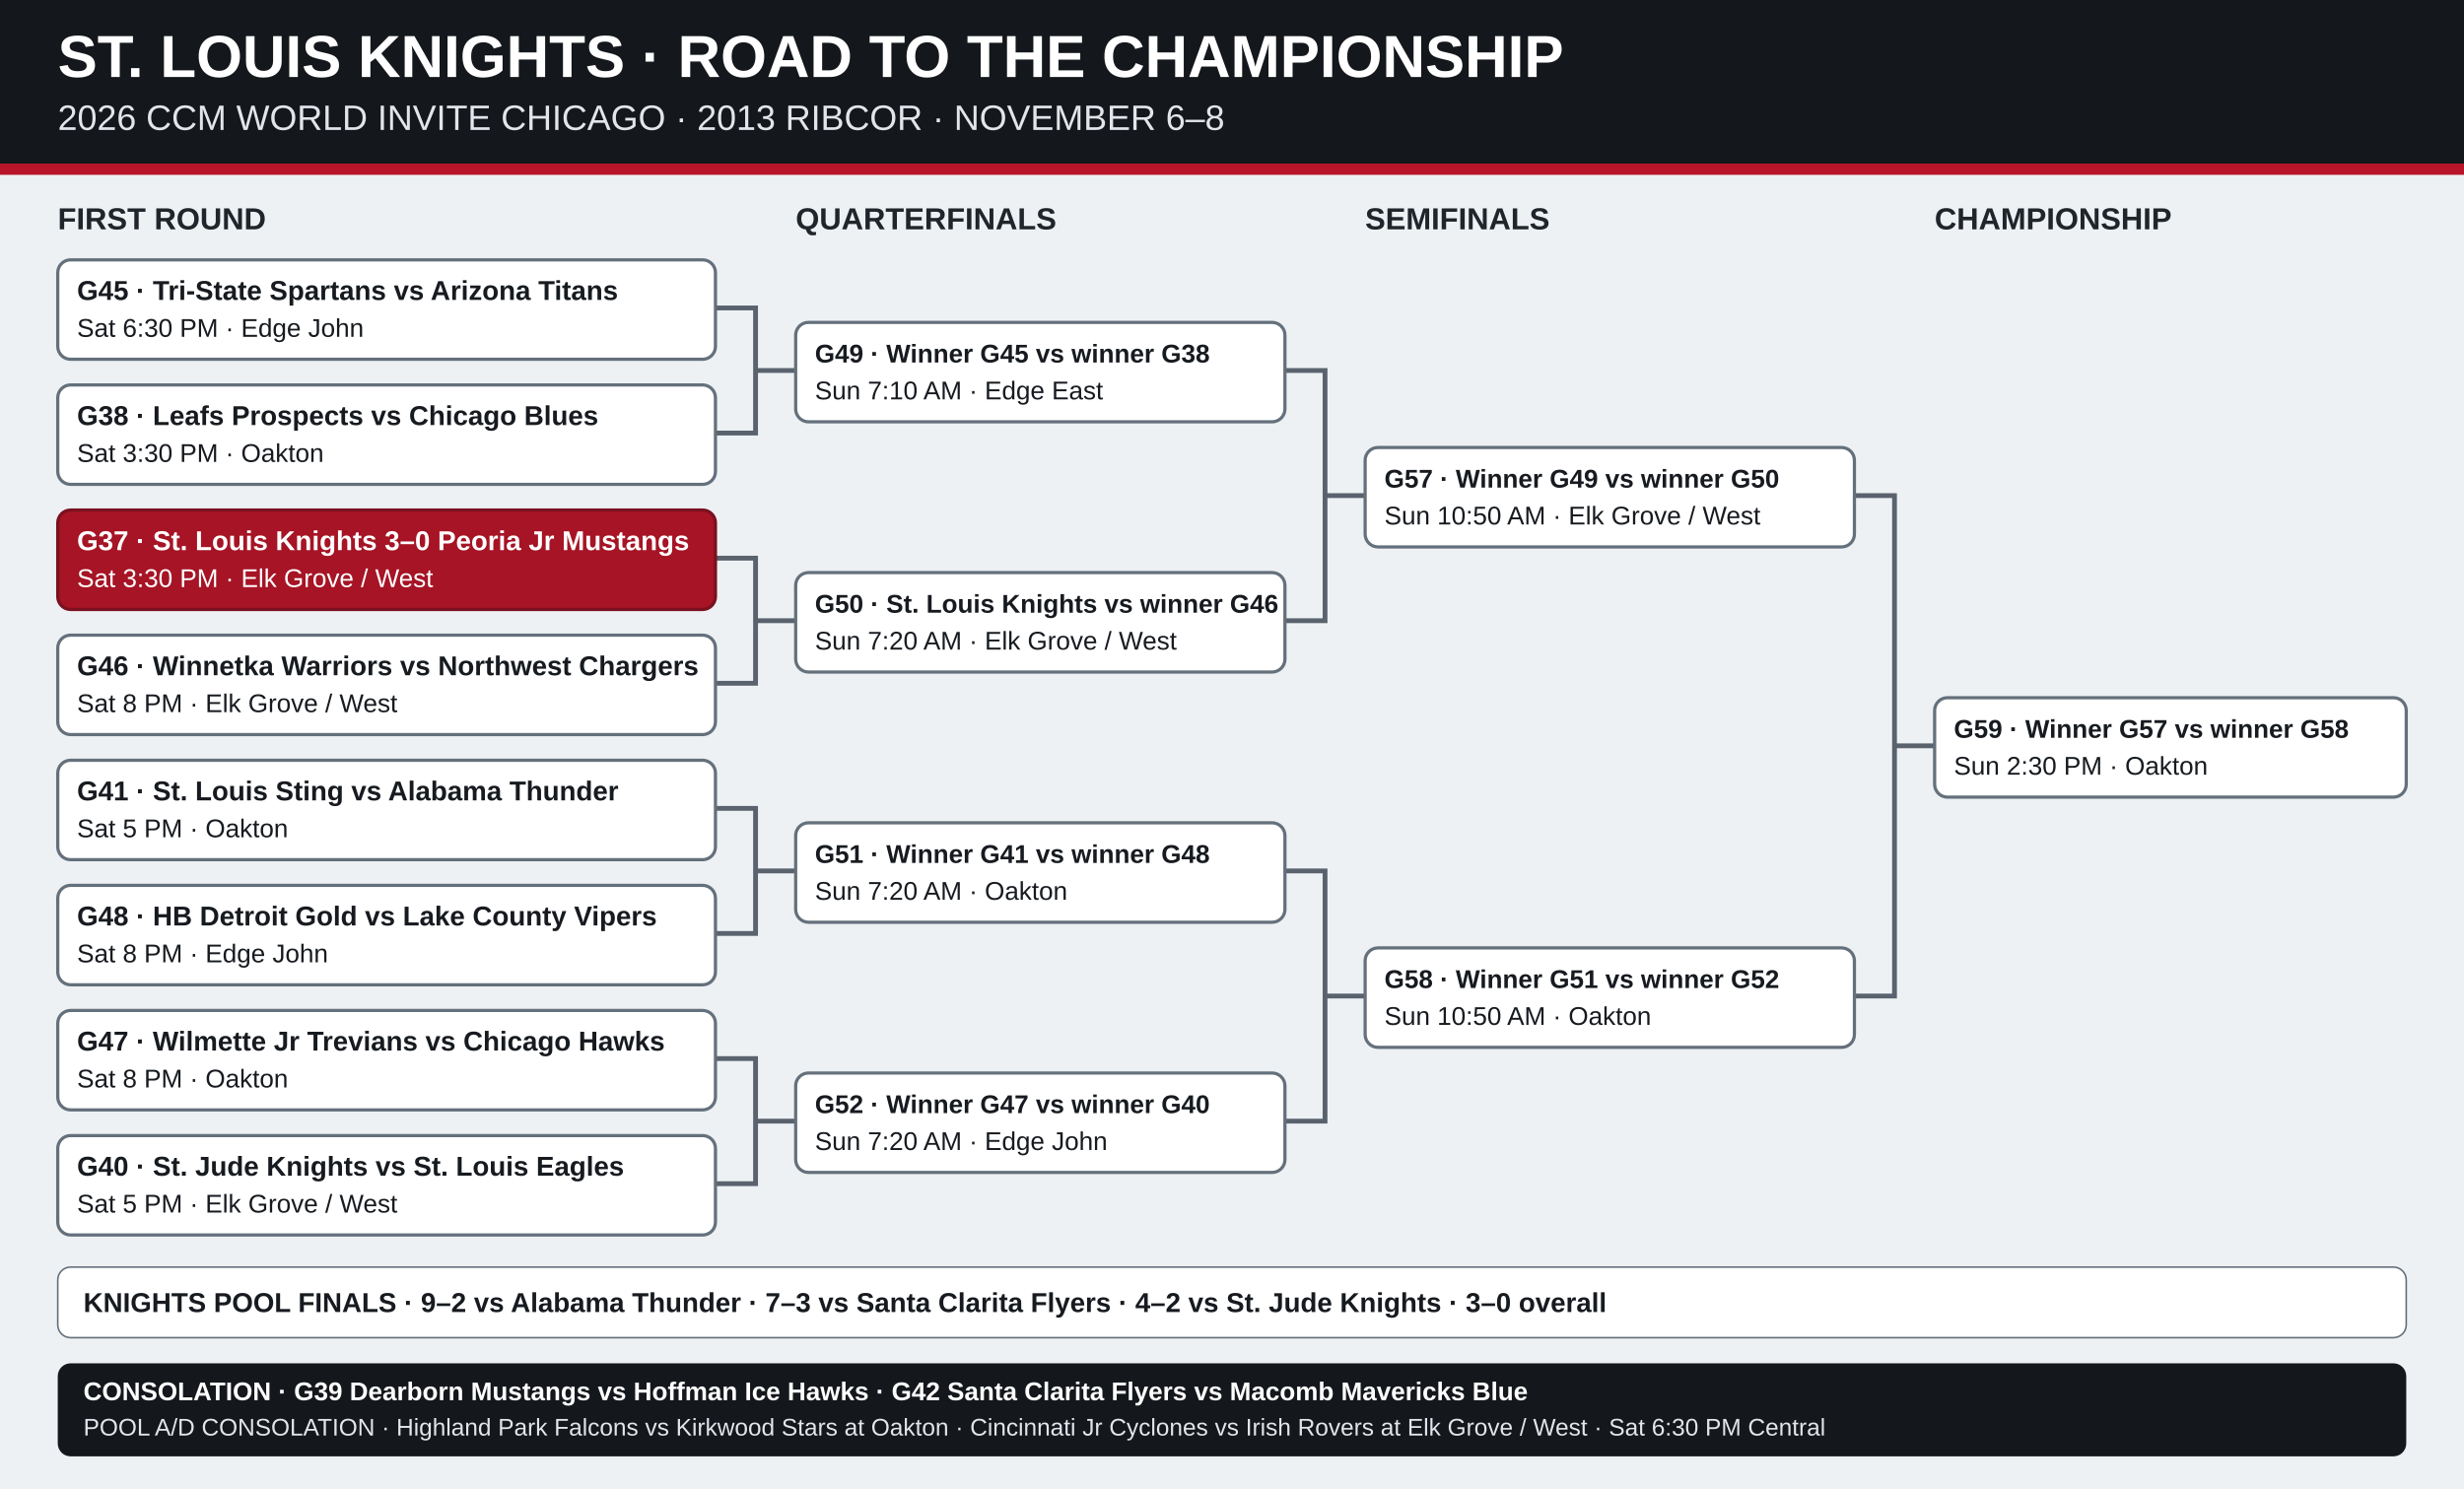
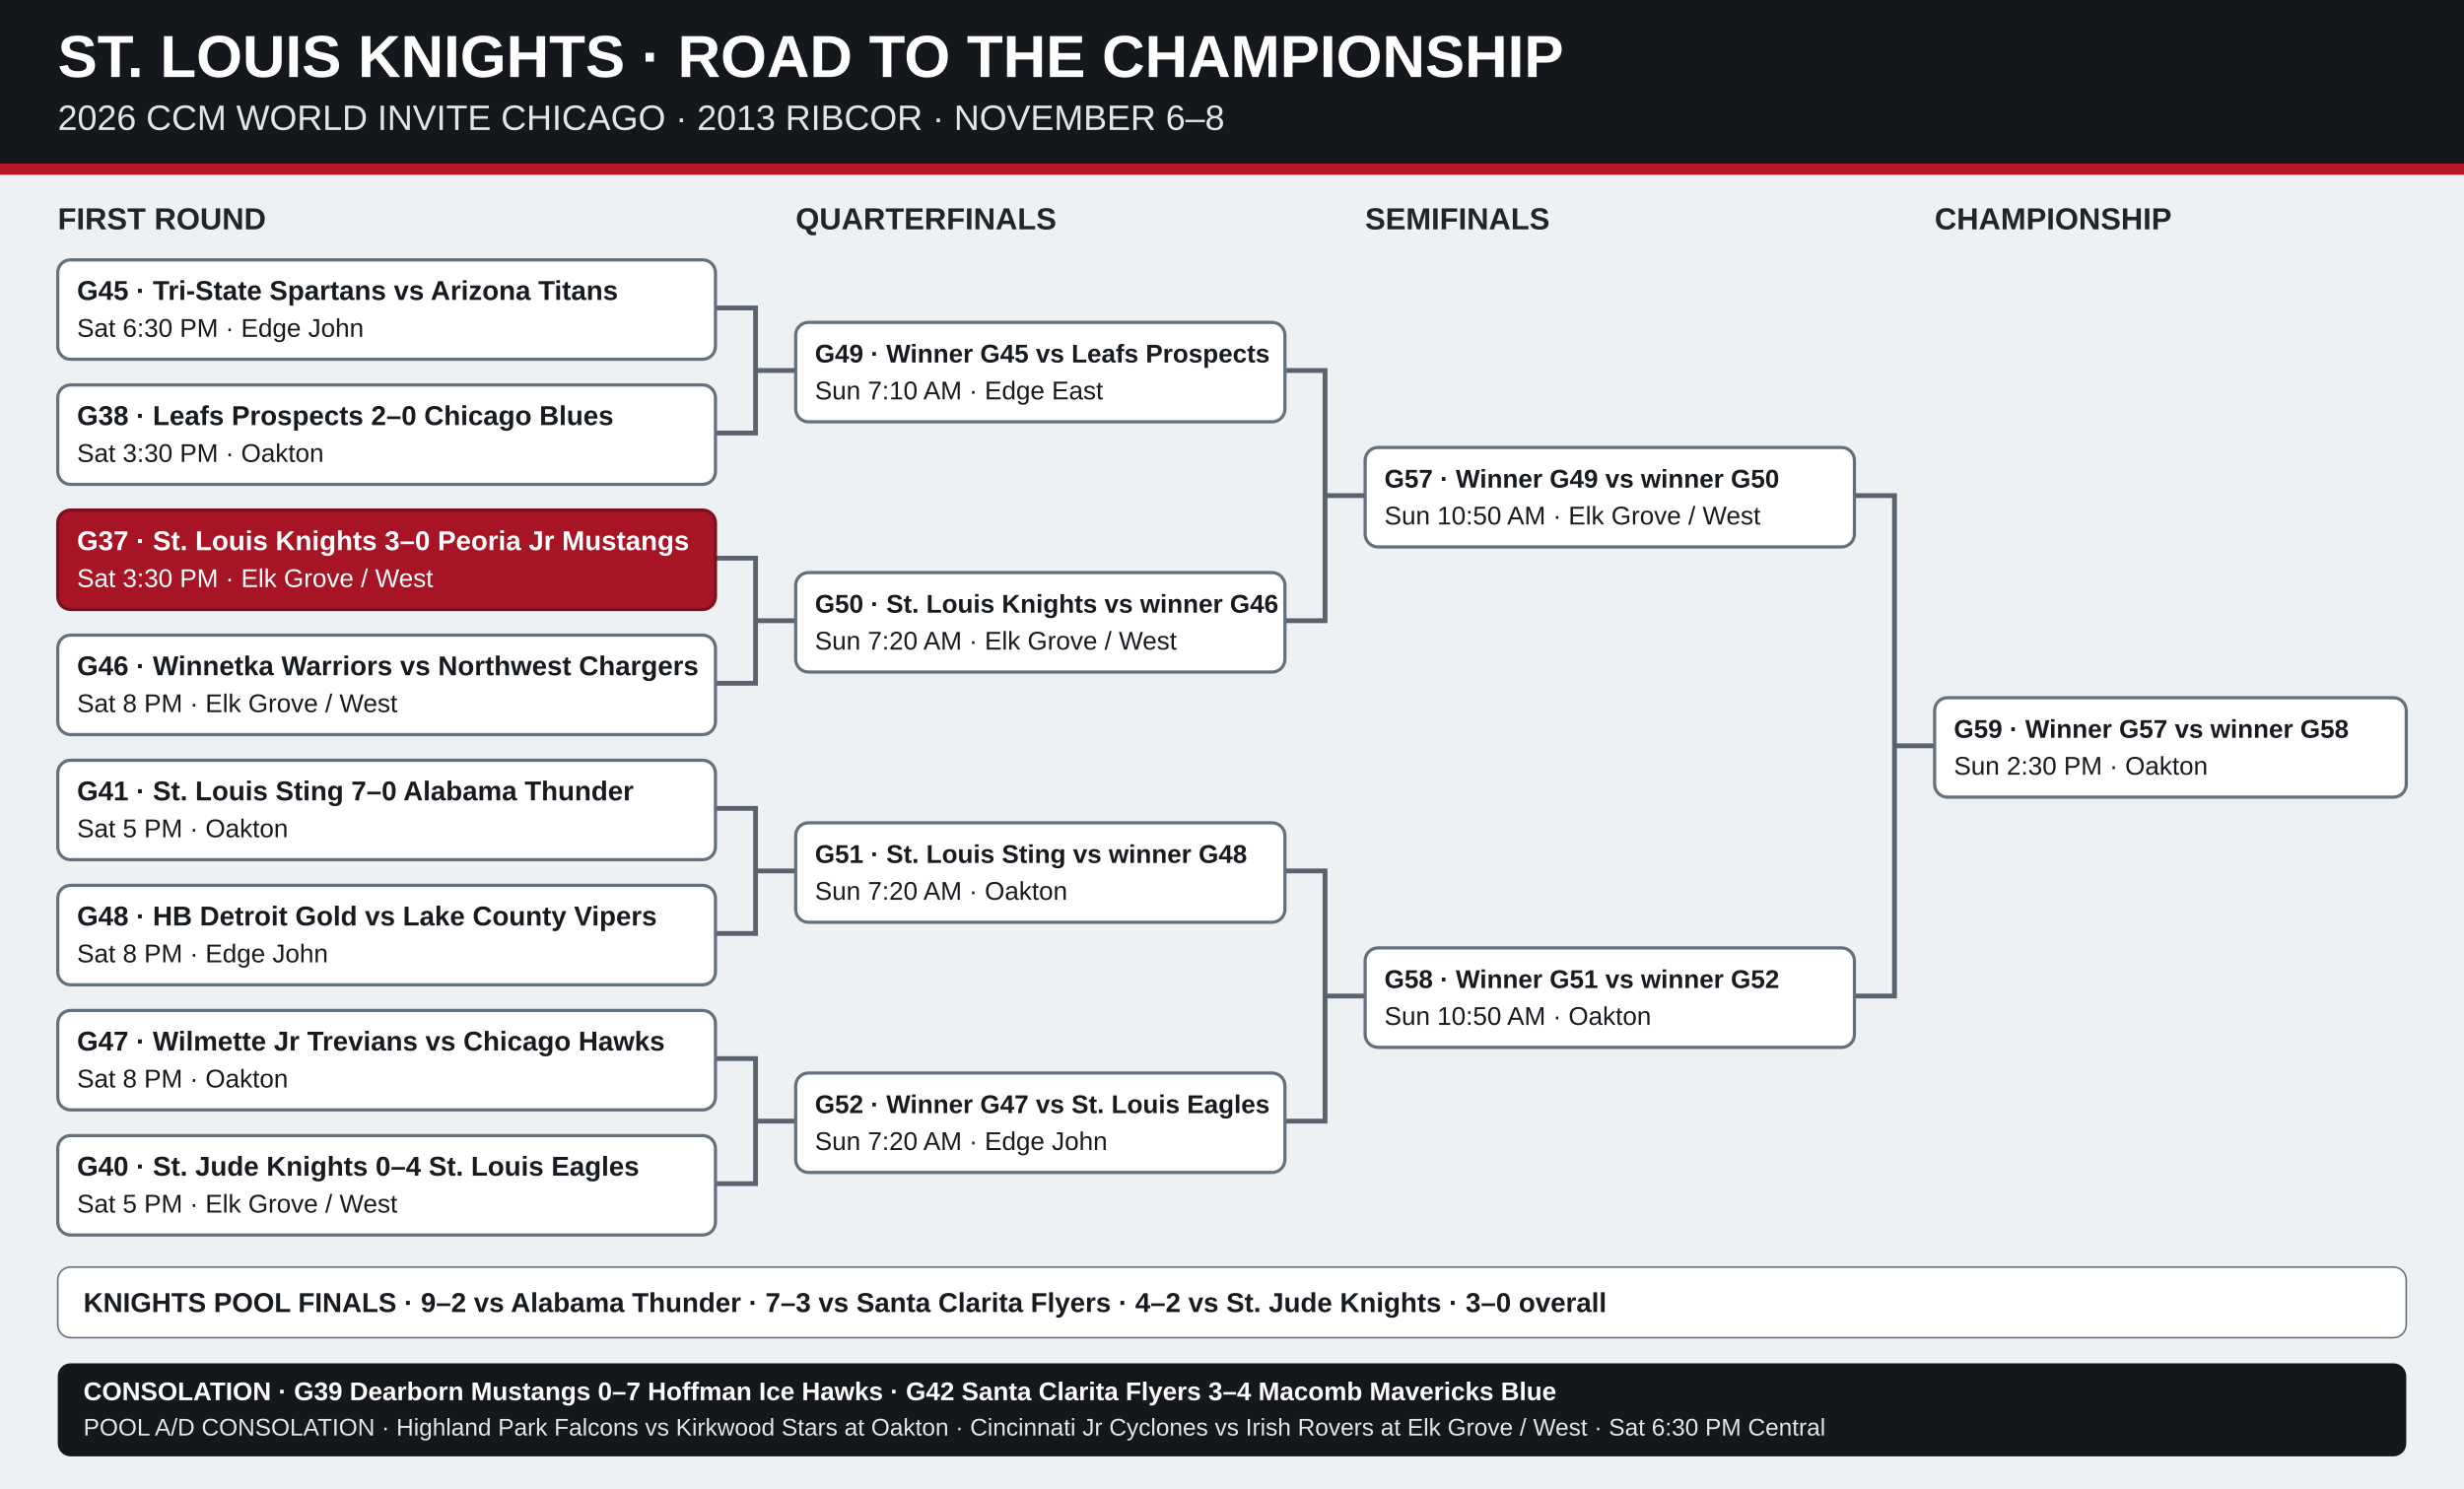
<svg xmlns="http://www.w3.org/2000/svg" viewBox="0 0 1536 928" role="img" aria-labelledby="title desc">
  <rect width="1536" height="928" fill="#edf1f4" />
  <path d="M0 0H1536V102H0Z" fill="#14171b" />
  <path d="M0 102H1536V109H0Z" fill="#b81528" />
  <g font-family="Arial, sans-serif">
    <text x="36" y="48" fill="#fff" font-size="37" font-weight="700">ST. LOUIS KNIGHTS · ROAD TO THE CHAMPIONSHIP</text>
    <text x="36" y="81" fill="#e2e6eb" font-size="22">2026 CCM WORLD INVITE CHICAGO · 2013 RIBCOR · NOVEMBER 6–8</text>
    <path d="M446 192H471V270H446M471 231H496" fill="none" stroke="#59626d" stroke-width="3" />
    <path d="M446 348H471V426H446M471 387H496" fill="none" stroke="#59626d" stroke-width="3" />
    <path d="M446 504H471V582H446M471 543H496" fill="none" stroke="#59626d" stroke-width="3" />
    <path d="M446 660H471V738H446M471 699H496" fill="none" stroke="#59626d" stroke-width="3" />
    <path d="M801 231H826V387H801M826 309H851" fill="none" stroke="#59626d" stroke-width="3" />
    <path d="M801 543H826V699H801M826 621H851" fill="none" stroke="#59626d" stroke-width="3" />
    <path d="M1156 309H1181V621H1156M1181 465H1206" fill="none" stroke="#59626d" stroke-width="3" />
    <text x="36" y="143" fill="#20252b" font-size="19" font-weight="700">FIRST ROUND</text>
    <rect x="36" y="162" width="410" height="62" rx="8" fill="#fff" stroke="#64707b" stroke-width="2" />
    <text x="48" y="187" fill="#171b20" font-size="17" font-weight="700">G45 · Tri-State Spartans vs Arizona Titans</text>
    <text x="48" y="210" fill="#171b20" font-size="16">Sat 6:30 PM · Edge John</text>
    <rect x="36" y="240" width="410" height="62" rx="8" fill="#fff" stroke="#64707b" stroke-width="2" />
-     <text x="48" y="265" fill="#171b20" font-size="17" font-weight="700">G38 · Leafs Prospects vs Chicago Blues</text>
+     <text x="48" y="265" fill="#171b20" font-size="17" font-weight="700">G38 · Leafs Prospects 2–0 Chicago Blues</text>
    <text x="48" y="288" fill="#171b20" font-size="16">Sat 3:30 PM · Oakton</text>
    <rect x="36" y="318" width="410" height="62" rx="8" fill="#a61425" stroke="#7b1020" stroke-width="2" />
    <text x="48" y="343" fill="#fff" font-size="17" font-weight="700">G37 · St. Louis Knights 3–0 Peoria Jr Mustangs</text>
    <text x="48" y="366" fill="#fff" font-size="16">Sat 3:30 PM · Elk Grove / West</text>
    <rect x="36" y="396" width="410" height="62" rx="8" fill="#fff" stroke="#64707b" stroke-width="2" />
    <text x="48" y="421" fill="#171b20" font-size="17" font-weight="700">G46 · Winnetka Warriors vs Northwest Chargers</text>
    <text x="48" y="444" fill="#171b20" font-size="16">Sat 8 PM · Elk Grove / West</text>
    <rect x="36" y="474" width="410" height="62" rx="8" fill="#fff" stroke="#64707b" stroke-width="2" />
-     <text x="48" y="499" fill="#171b20" font-size="17" font-weight="700">G41 · St. Louis Sting vs Alabama Thunder</text>
+     <text x="48" y="499" fill="#171b20" font-size="17" font-weight="700">G41 · St. Louis Sting 7–0 Alabama Thunder</text>
    <text x="48" y="522" fill="#171b20" font-size="16">Sat 5 PM · Oakton</text>
    <rect x="36" y="552" width="410" height="62" rx="8" fill="#fff" stroke="#64707b" stroke-width="2" />
    <text x="48" y="577" fill="#171b20" font-size="17" font-weight="700">G48 · HB Detroit Gold vs Lake County Vipers</text>
    <text x="48" y="600" fill="#171b20" font-size="16">Sat 8 PM · Edge John</text>
    <rect x="36" y="630" width="410" height="62" rx="8" fill="#fff" stroke="#64707b" stroke-width="2" />
    <text x="48" y="655" fill="#171b20" font-size="17" font-weight="700">G47 · Wilmette Jr Trevians vs Chicago Hawks</text>
    <text x="48" y="678" fill="#171b20" font-size="16">Sat 8 PM · Oakton</text>
    <rect x="36" y="708" width="410" height="62" rx="8" fill="#fff" stroke="#64707b" stroke-width="2" />
-     <text x="48" y="733" fill="#171b20" font-size="17" font-weight="700">G40 · St. Jude Knights vs St. Louis Eagles</text>
+     <text x="48" y="733" fill="#171b20" font-size="17" font-weight="700">G40 · St. Jude Knights 0–4 St. Louis Eagles</text>
    <text x="48" y="756" fill="#171b20" font-size="16">Sat 5 PM · Elk Grove / West</text>
    <text x="496" y="143" fill="#20252b" font-size="19" font-weight="700">QUARTERFINALS</text>
    <rect x="496" y="201" width="305" height="62" rx="8" fill="#fff" stroke="#64707b" stroke-width="2" />
-     <text x="508" y="226" fill="#171b20" font-size="16" font-weight="700">G49 · Winner G45 vs winner G38</text>
+     <text x="508" y="226" fill="#171b20" font-size="16" font-weight="700">G49 · Winner G45 vs Leafs Prospects</text>
    <text x="508" y="249" fill="#171b20" font-size="16">Sun 7:10 AM · Edge East</text>
    <rect x="496" y="357" width="305" height="62" rx="8" fill="#fff" stroke="#64707b" stroke-width="2" />
    <text x="508" y="382" fill="#171b20" font-size="16" font-weight="700">G50 · St. Louis Knights vs winner G46</text>
    <text x="508" y="405" fill="#171b20" font-size="16">Sun 7:20 AM · Elk Grove / West</text>
    <rect x="496" y="513" width="305" height="62" rx="8" fill="#fff" stroke="#64707b" stroke-width="2" />
-     <text x="508" y="538" fill="#171b20" font-size="16" font-weight="700">G51 · Winner G41 vs winner G48</text>
+     <text x="508" y="538" fill="#171b20" font-size="16" font-weight="700">G51 · St. Louis Sting vs winner G48</text>
    <text x="508" y="561" fill="#171b20" font-size="16">Sun 7:20 AM · Oakton</text>
    <rect x="496" y="669" width="305" height="62" rx="8" fill="#fff" stroke="#64707b" stroke-width="2" />
-     <text x="508" y="694" fill="#171b20" font-size="16" font-weight="700">G52 · Winner G47 vs winner G40</text>
+     <text x="508" y="694" fill="#171b20" font-size="16" font-weight="700">G52 · Winner G47 vs St. Louis Eagles</text>
    <text x="508" y="717" fill="#171b20" font-size="16">Sun 7:20 AM · Edge John</text>
    <text x="851" y="143" fill="#20252b" font-size="19" font-weight="700">SEMIFINALS</text>
    <rect x="851" y="279" width="305" height="62" rx="8" fill="#fff" stroke="#64707b" stroke-width="2" />
    <text x="863" y="304" fill="#171b20" font-size="16" font-weight="700">G57 · Winner G49 vs winner G50</text>
    <text x="863" y="327" fill="#171b20" font-size="16">Sun 10:50 AM · Elk Grove / West</text>
    <rect x="851" y="591" width="305" height="62" rx="8" fill="#fff" stroke="#64707b" stroke-width="2" />
    <text x="863" y="616" fill="#171b20" font-size="16" font-weight="700">G58 · Winner G51 vs winner G52</text>
    <text x="863" y="639" fill="#171b20" font-size="16">Sun 10:50 AM · Oakton</text>
    <text x="1206" y="143" fill="#20252b" font-size="19" font-weight="700">CHAMPIONSHIP</text>
    <rect x="1206" y="435" width="294" height="62" rx="8" fill="#fff" stroke="#64707b" stroke-width="2" />
    <text x="1218" y="460" fill="#171b20" font-size="16" font-weight="700">G59 · Winner G57 vs winner G58</text>
    <text x="1218" y="483" fill="#171b20" font-size="16">Sun 2:30 PM · Oakton</text>
    <rect x="36" y="790" width="1464" height="44" rx="8" fill="#fff" stroke="#64707b" />
    <text x="52" y="818" fill="#171b20" font-size="17" font-weight="700">KNIGHTS POOL FINALS · 9–2 vs Alabama Thunder · 7–3 vs Santa Clarita Flyers · 4–2 vs St. Jude Knights · 3–0 overall</text>
    <rect x="36" y="850" width="1464" height="58" rx="8" fill="#14171b" />
-     <text x="52" y="873" fill="#fff" font-size="16" font-weight="700">CONSOLATION · G39 Dearborn Mustangs vs Hoffman Ice Hawks · G42 Santa Clarita Flyers vs Macomb Mavericks Blue</text>
+     <text x="52" y="873" fill="#fff" font-size="16" font-weight="700">CONSOLATION · G39 Dearborn Mustangs 0–7 Hoffman Ice Hawks · G42 Santa Clarita Flyers 3–4 Macomb Mavericks Blue</text>
    <text x="52" y="895" fill="#e2e6eb" font-size="15">POOL A/D CONSOLATION · Highland Park Falcons vs Kirkwood Stars at Oakton · Cincinnati Jr Cyclones vs Irish Rovers at Elk Grove / West · Sat 6:30 PM Central</text>
  </g>
</svg>
